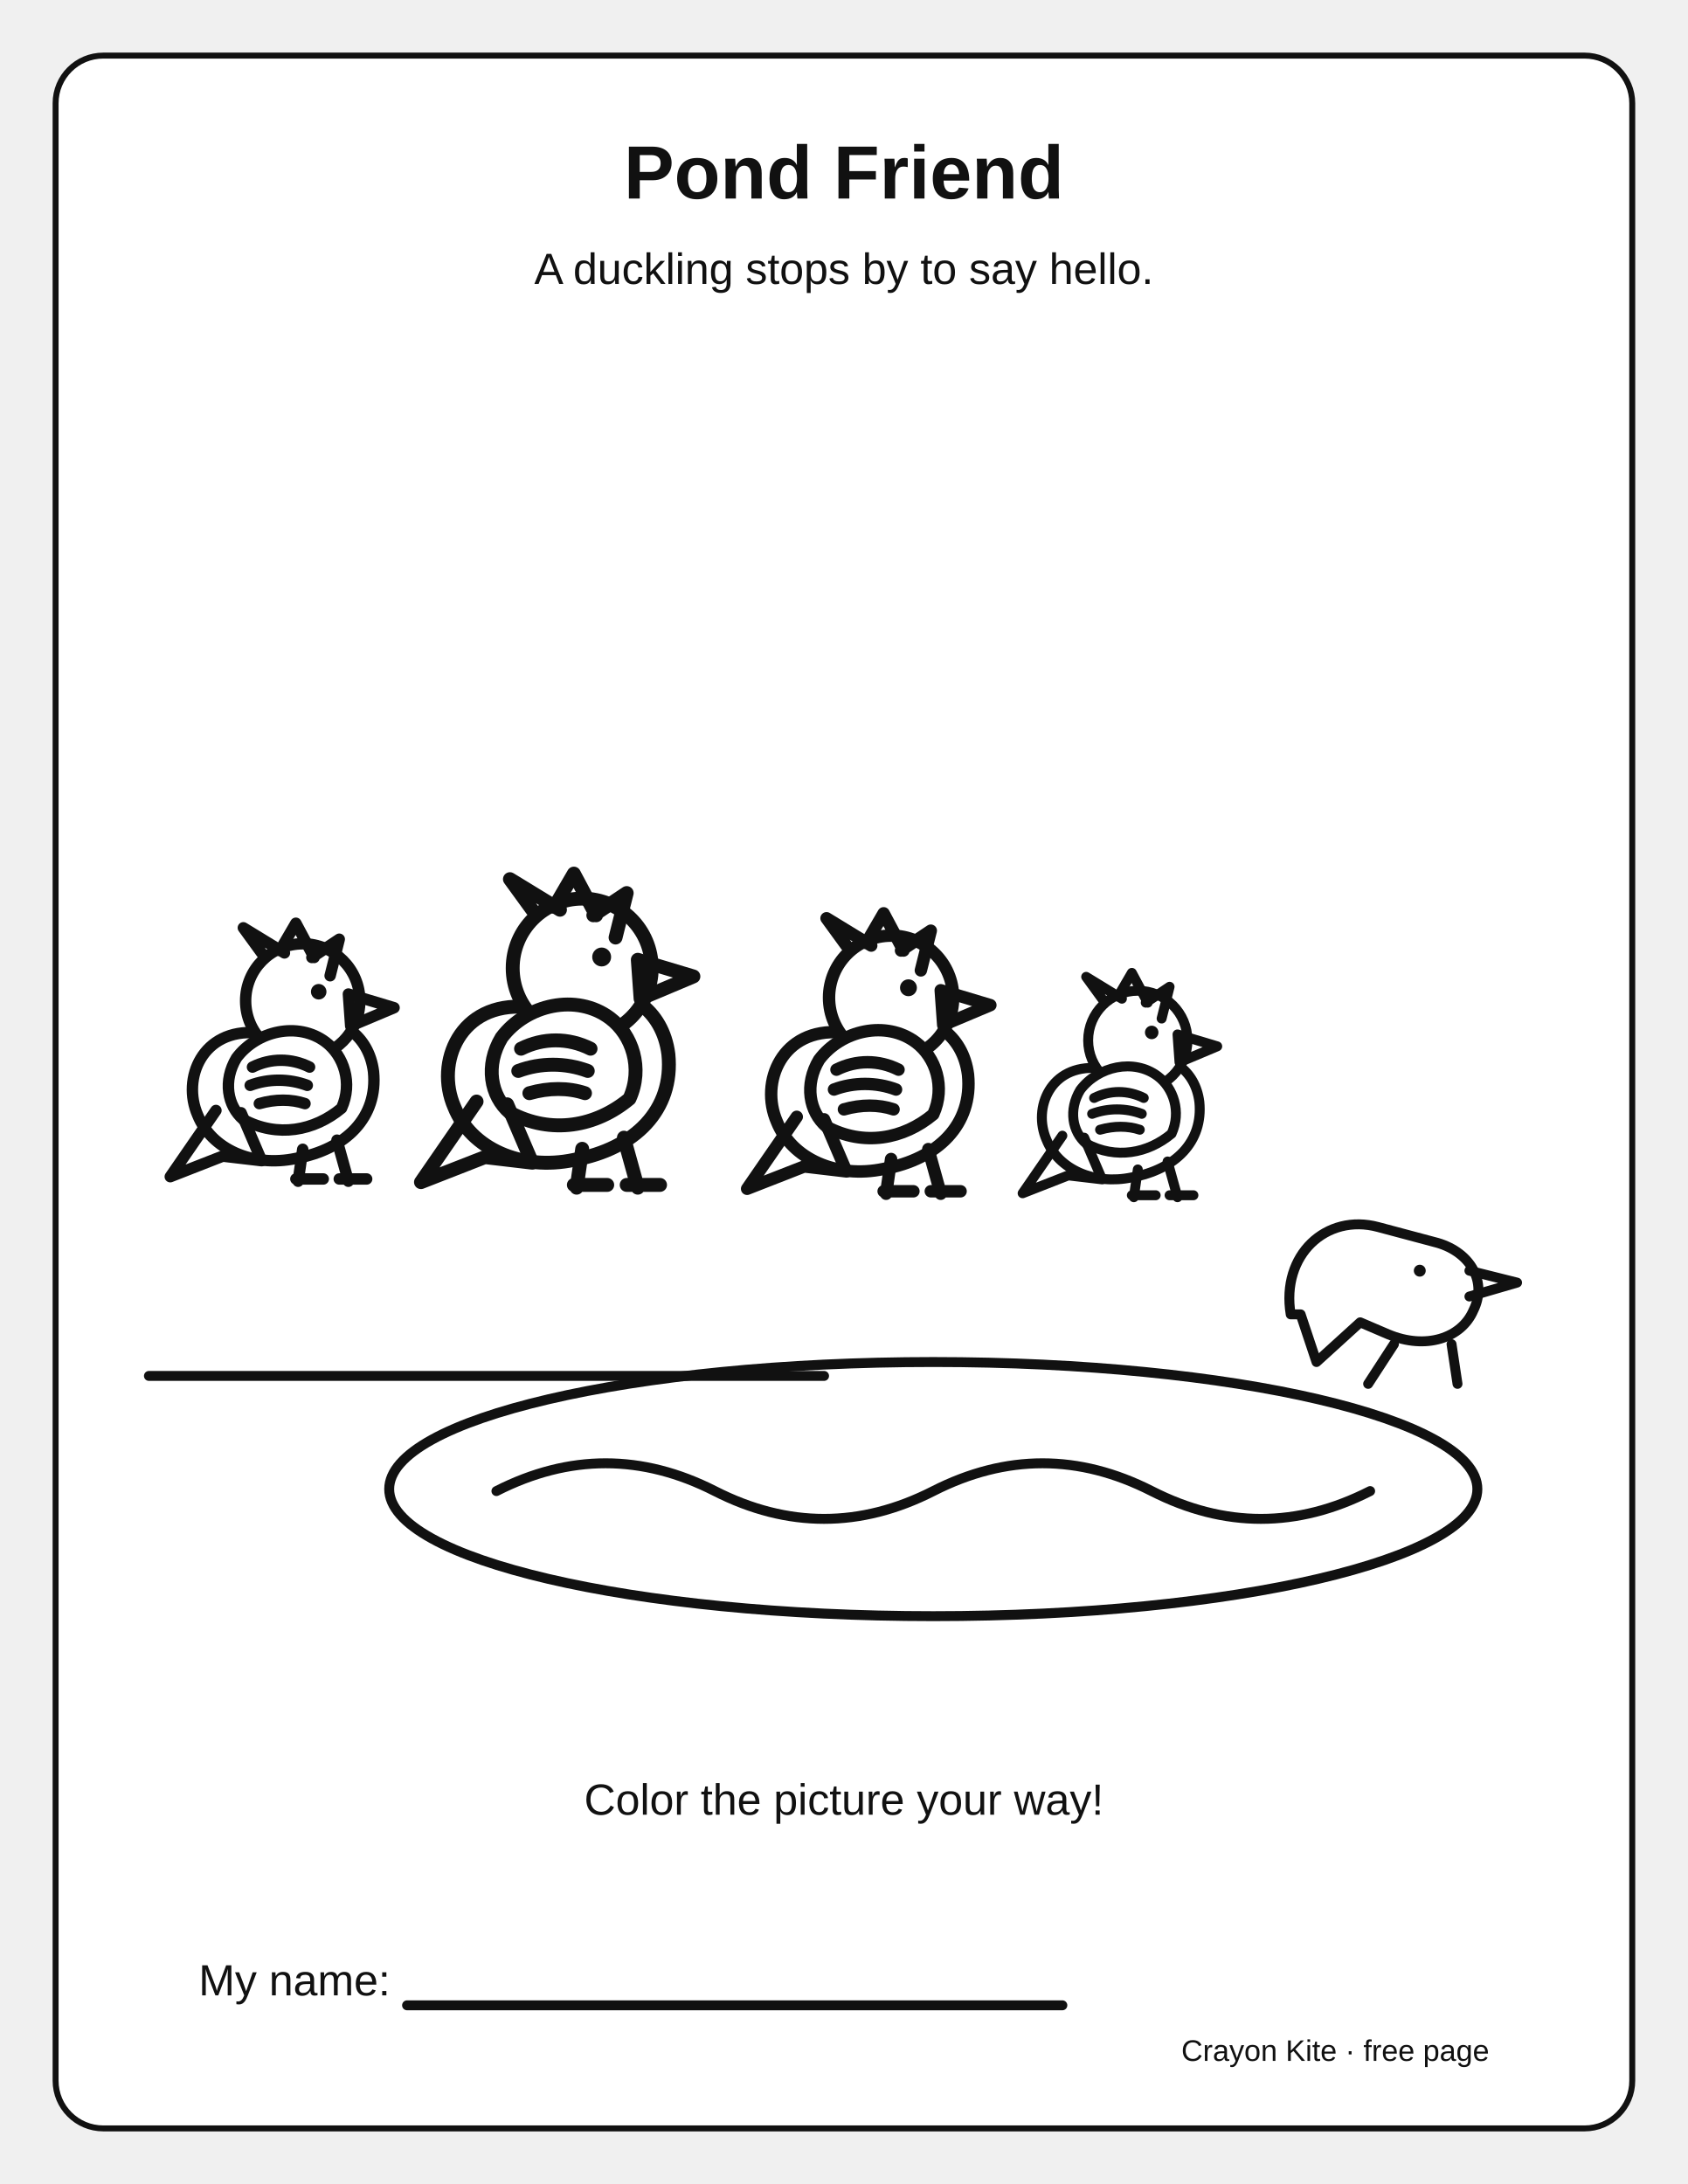
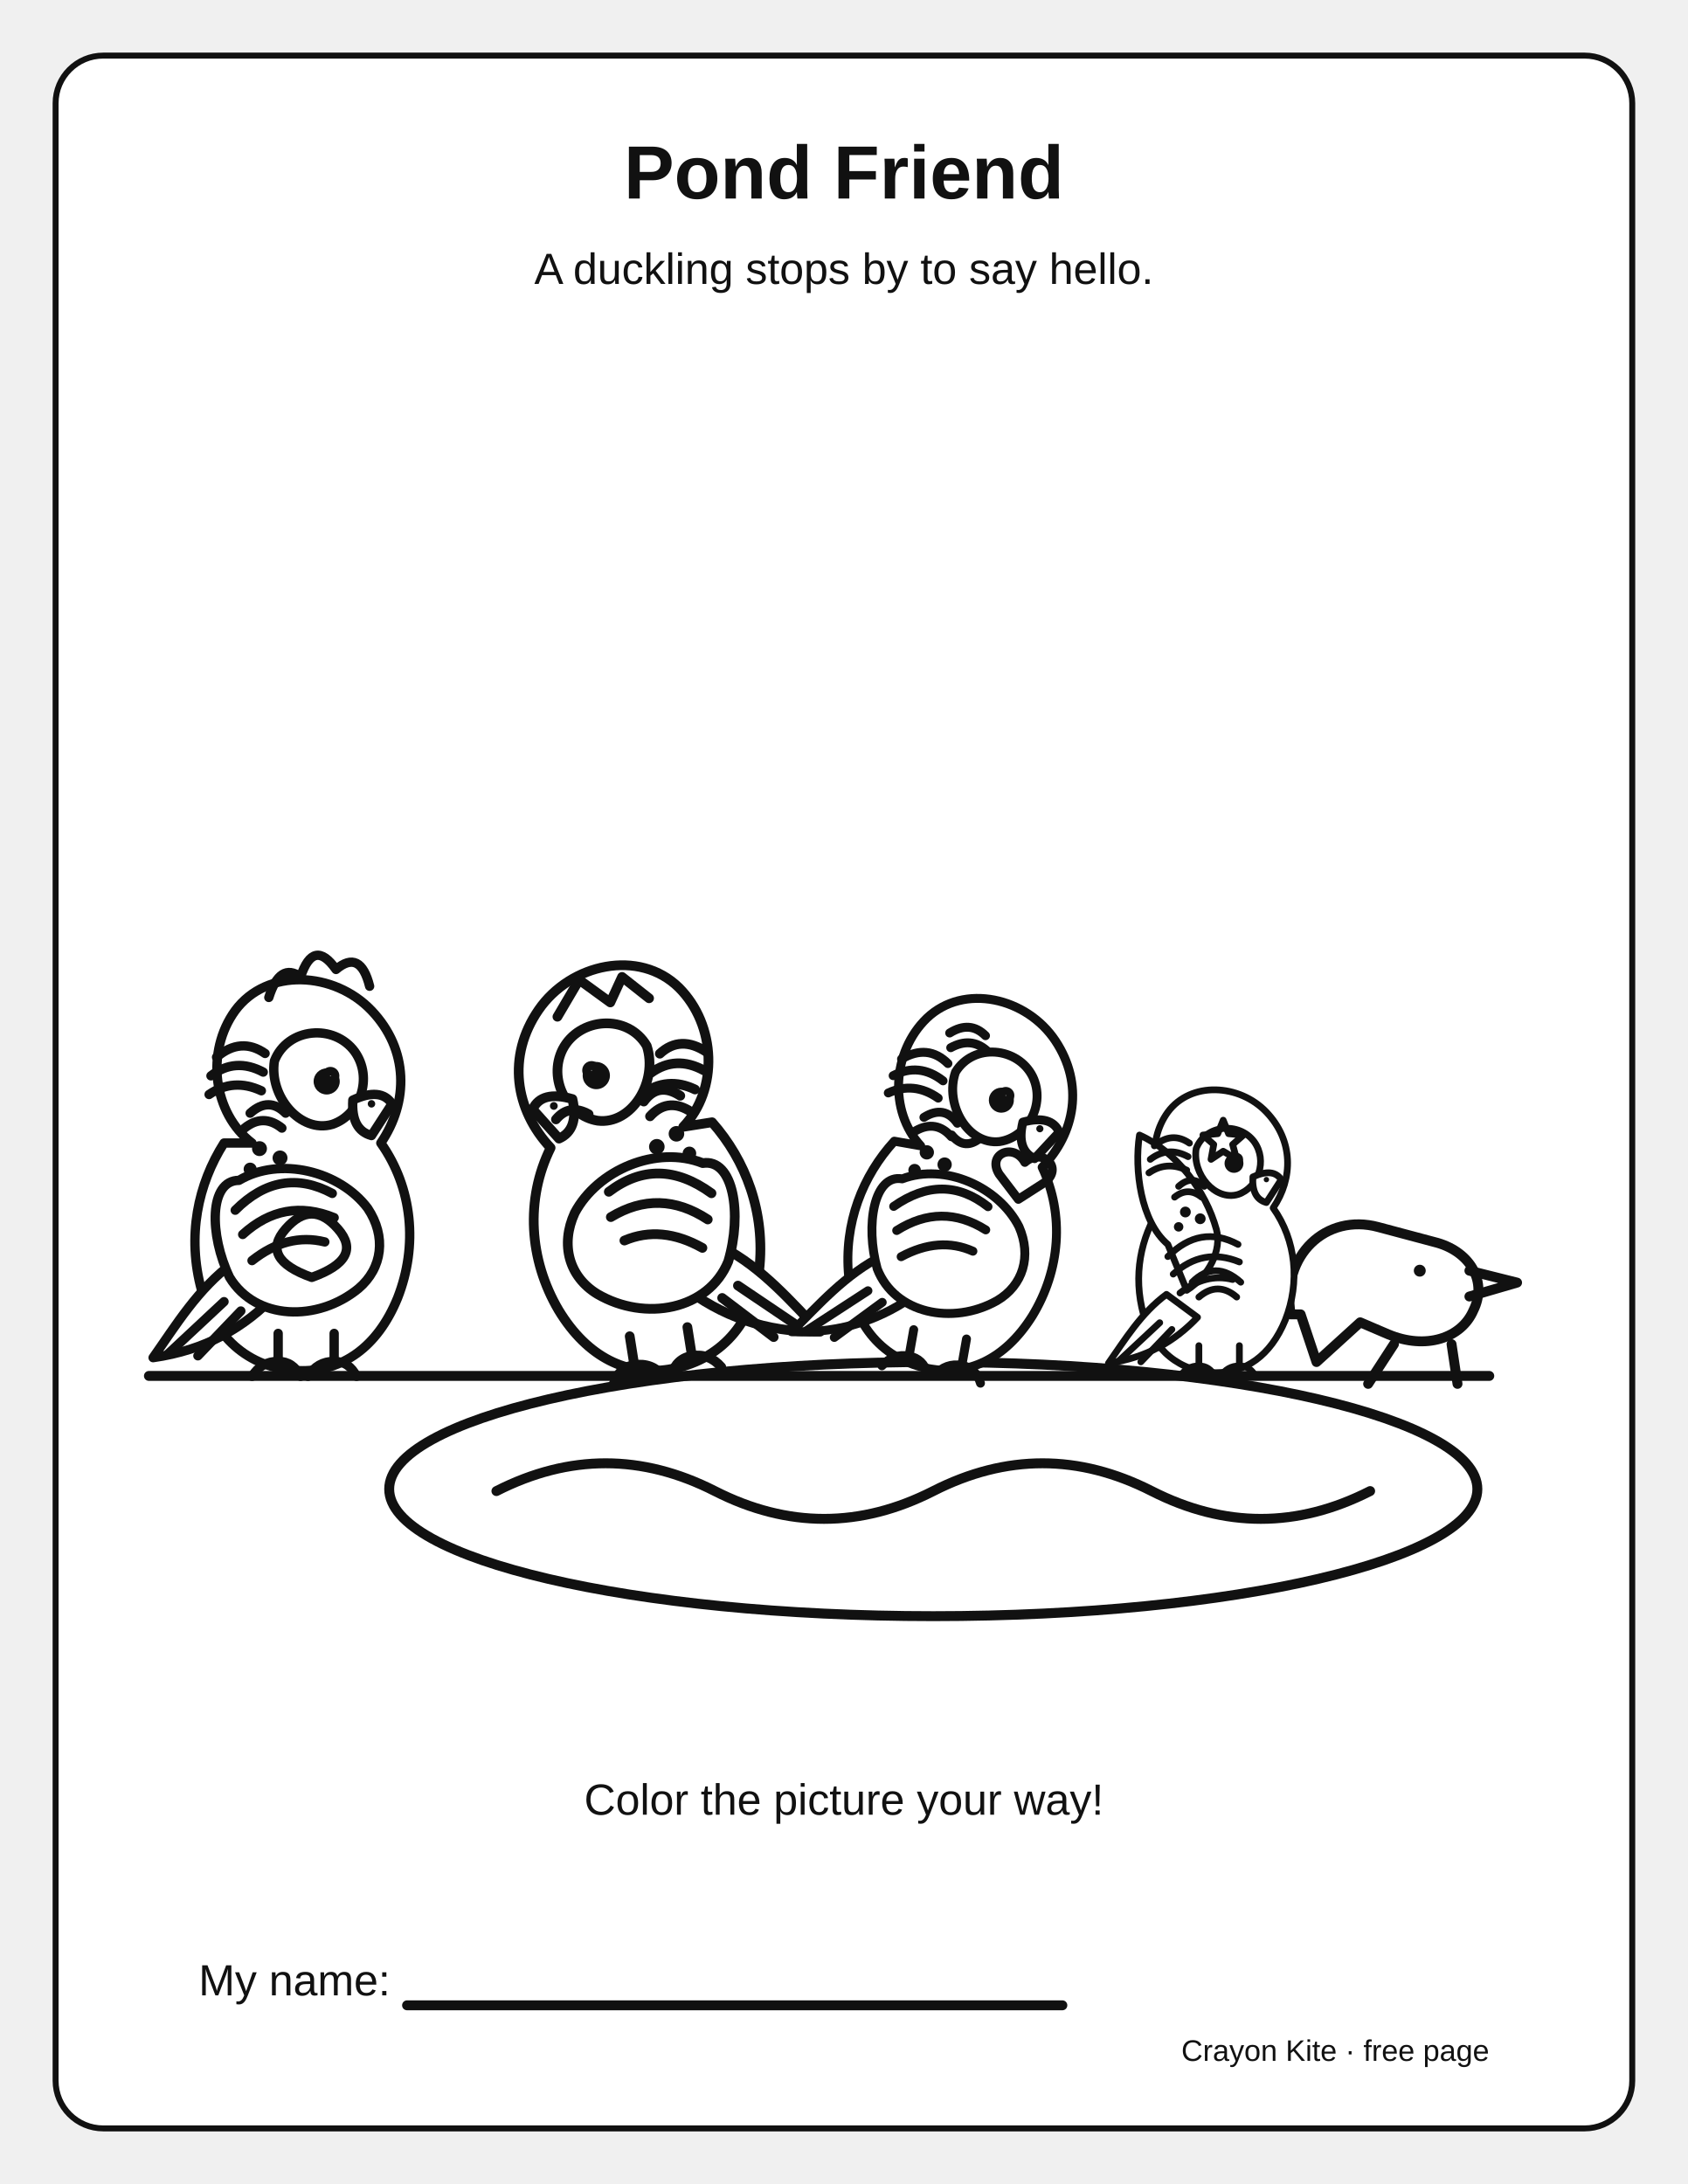
<svg xmlns="http://www.w3.org/2000/svg" width="8.5in" height="11in" viewBox="0 0 850 1100" role="img" aria-labelledby="page-title page-desc">
  <style>
    .ink { fill: none; stroke: #111; stroke-width: 5; stroke-linecap: round; stroke-linejoin: round; }
    .white { fill: #fff; } .dot { fill: #111; stroke: none; }
    .title { fill: #111; font: 700 38px 'Trebuchet MS', Arial, sans-serif; }
    .small { fill: #111; font: 22px 'Trebuchet MS', Arial, sans-serif; }
    .tiny { fill: #111; font: 15px 'Trebuchet MS', Arial, sans-serif; }
    @media print { @page { size: letter portrait; margin: 0; } svg { width: 8.5in; height: 11in; } }
  </style>
  <rect x="28" y="28" width="794" height="1044" rx="24" fill="#fff" stroke="#111" stroke-width="3" />
  <text class="title" x="425" y="100" text-anchor="middle">Pond Friend</text>
  <text class="small" x="425" y="143" text-anchor="middle">A duckling stops by to say hello.</text>
  <g class="ink">
    <ellipse class="white" cx="470" cy="750" rx="274" ry="64" />
-     <path d="M250 751q55-28 110 0t110 0 110 0 110 0M75 693h340" />
+     <path d="M250 751q55-28 110 0t110 0 110 0 110 0M75 693h675" />
    <path class="white" d="M650 662c-5-30 18-51 44-44l30 8c17 5 25 20 18 34-6 14-24 20-43 12l-14-6-22 20-8-24z" />
    <circle class="dot" cx="715" cy="640" r="3" />
    <path d="m740 640 24 6-24 7m-38 24-13 20m42-20 3 20" />
  </g>
-   <g class="ink" transform="translate(80 465) scale(1.15)">
-     <path class="white" d="M43 48C19 46 10 68 17 84c6 15 24 23 43 19 22-4 36-18 34-38-2-16-15-25-30-22z" />
-     <circle class="white" cx="63" cy="34" r="25" />
-     <path d="M45 13 37 2l18 11m-2-1L60 0l8 15m-1 0L79 7l-4 16M83 31l20 6-19 8z" />
-     <circle class="dot" cx="70" cy="30" r="3.4" />
-     <path class="white" d="M34 59c9-12 27-16 39-7 8 6 12 18 7 29-12 10-28 13-43 5-7-6-9-17-3-27z" />
-     <path d="M41 63c8-4 17-4 25 0m-26 8c8-3 17-3 25 0m-21 8c7-2 14-2 20 0M25 82 5 111l23-9 17 2-9-21m27 16-2 14m17-18 5 18m-23-1h12m7 0h12" />
+   <g transform="translate(63 477) scale(0.94)  ">
+     <g class="ink">
+       <path class="white" d="M68 105C47 89 43 56 59 34 76 11 112 13 132 34c20 21 20 49 5 71 17 24 20 55 9 83-11 27-30 39-51 39-27 0-47-17-54-43-8-29-2-57 12-79z" />
+       <path class="white" d="M58 169c-19 14-31 34-43 51 28-4 49-16 66-34z" />
+       <path d="M53 190 23 218m39-23-23 24" />
+       <path class="white" d="M61 125C45 125 45 154 56 177c14 23 47 24 69 6 13-11 15-28 5-43-15-20-47-28-69-15z" />
+       <path d="M59 141q24-24 52-9m-48 22q22-20 49-9m-44 23q19-15 39-10" />
+       <path class="white" d="M80 61c7-18 32-20 43-5 10 14 3 34-12 39-17 5-34-15-31-34z" />
+       <circle class="dot" cx="108" cy="72" r="7" />
+       <circle class="white" cx="110" cy="69" r="2.3" />
+       <path class="white" d="M122 82q15-7 21 2l-11 17q-11-3-10-19z" />
+       <circle class="dot" cx="132" cy="84" r="2" />
+       <path d="M67 89q10-9 19 0m-22 8q10-8 20 0" />
+       <circle class="dot" cx="72" cy="108" r="4" />
+       <circle class="dot" cx="83" cy="113" r="4" />
+       <circle class="dot" cx="67" cy="119" r="3.5" />
+       <path d="M49 59q13-11 26-2m-29 12q13-10 28-2m-29 12q13-9 28-2" />
+       <path d="M77 27q6-19 17-11 7-21 19-4 13-11 18 9" />
+       <path d="M86 151q14-16 28 0t-14 26q-28-10-14-26z" />
+       <path d="M82 207v15m0 0q-9 0-14 8m14-8q8 0 12 8m18-8v-15m0 15q-9 0-14 8m14-8q8 0 12 8" />
+     </g>
  </g>
-   <g class="ink" transform="translate(205 440) scale(1.4)">
-     <path class="white" d="M43 48C19 46 10 68 17 84c6 15 24 23 43 19 22-4 36-18 34-38-2-16-15-25-30-22z" />
-     <circle class="white" cx="63" cy="34" r="25" />
-     <path d="M45 13 37 2l18 11m-2-1L60 0l8 15m-1 0L79 7l-4 16M83 31l20 6-19 8z" />
-     <circle class="dot" cx="70" cy="30" r="3.4" />
-     <path class="white" d="M34 59c9-12 27-16 39-7 8 6 12 18 7 29-12 10-28 13-43 5-7-6-9-17-3-27z" />
-     <path d="M41 63c8-4 17-4 25 0m-26 8c8-3 17-3 25 0m-21 8c7-2 14-2 20 0M25 82 5 111l23-9 17 2-9-21m27 16-2 14m17-18 5 18m-23-1h12m7 0h12" />
+   <g transform="translate(222 469) scale(0.98) rotate(-9 100 150) translate(200 0) scale(-1 1)">
+     <g class="ink">
+       <path class="white" d="M68 105C47 89 43 56 59 34 76 11 112 13 132 34c20 21 20 49 5 71 17 24 20 55 9 83-11 27-30 39-51 39-27 0-47-17-54-43-8-29-2-57 12-79z" />
+       <path class="white" d="M58 169c-19 14-31 34-43 51 28-4 49-16 66-34z" />
+       <path d="M53 190 23 218m39-23-23 24" />
+       <path class="white" d="M61 125C45 125 45 154 56 177c14 23 47 24 69 6 13-11 15-28 5-43-15-20-47-28-69-15z" />
+       <path d="M59 141q24-24 52-9m-48 22q22-20 49-9m-44 23q19-15 39-10" />
+       <path class="white" d="M80 61c7-18 32-20 43-5 10 14 3 34-12 39-17 5-34-15-31-34z" />
+       <circle class="dot" cx="108" cy="72" r="7" />
+       <circle class="white" cx="110" cy="69" r="2.3" />
+       <path class="white" d="M122 82q15-7 21 2l-11 17q-11-3-10-19z" />
+       <circle class="dot" cx="132" cy="84" r="2" />
+       <path d="M67 89q10-9 19 0m-22 8q10-8 20 0" />
+       <circle class="dot" cx="72" cy="108" r="4" />
+       <circle class="dot" cx="83" cy="113" r="4" />
+       <circle class="dot" cx="67" cy="119" r="3.5" />
+       <path d="M50 69q12-11 24-3m-21 12q13-10 27-3m-21 12q13-9 27-2" />
+       <path d="m75 37 12-13 8 12 14-14 14 17" />
+       <path d="M115 91q9-7 17 0" />
+       <path d="M82 207v15m0 0q-9 0-14 8m14-8q8 0 12 8m18-8v-15m0 15q-9 0-14 8m14-8q8 0 12 8" />
+     </g>
  </g>
-   <g class="ink" transform="translate(370 460) scale(1.25)">
-     <path class="white" d="M43 48C19 46 10 68 17 84c6 15 24 23 43 19 22-4 36-18 34-38-2-16-15-25-30-22z" />
-     <circle class="white" cx="63" cy="34" r="25" />
-     <path d="M45 13 37 2l18 11m-2-1L60 0l8 15m-1 0L79 7l-4 16M83 31l20 6-19 8z" />
-     <circle class="dot" cx="70" cy="30" r="3.4" />
-     <path class="white" d="M34 59c9-12 27-16 39-7 8 6 12 18 7 29-12 10-28 13-43 5-7-6-9-17-3-27z" />
-     <path d="M41 63c8-4 17-4 25 0m-26 8c8-3 17-3 25 0m-21 8c7-2 14-2 20 0M25 82 5 111l23-9 17 2-9-21m27 16-2 14m17-18 5 18m-23-1h12m7 0h12" />
+   <g transform="translate(395 487) scale(0.9) rotate(10 100 150) ">
+     <g class="ink">
+       <path class="white" d="M68 105C47 89 43 56 59 34 76 11 112 13 132 34c20 21 20 49 5 71 17 24 20 55 9 83-11 27-30 39-51 39-27 0-47-17-54-43-8-29-2-57 12-79z" />
+       <path class="white" d="M58 169c-19 14-31 34-43 51 28-4 49-16 66-34z" />
+       <path d="M53 190 23 218m39-23-23 24" />
+       <path class="white" d="M61 125C45 125 45 154 56 177c14 23 47 24 69 6 13-11 15-28 5-43-15-20-47-28-69-15z" />
+       <path d="M59 141q24-24 52-9m-48 22q22-20 49-9m-44 23q19-15 39-10" />
+       <path class="white" d="M80 61c7-18 32-20 43-5 10 14 3 34-12 39-17 5-34-15-31-34z" />
+       <circle class="dot" cx="108" cy="72" r="7" />
+       <circle class="white" cx="110" cy="69" r="2.3" />
+       <path class="white" d="M122 82q15-7 21 2l-11 17q-11-3-10-19z" />
+       <circle class="dot" cx="132" cy="84" r="2" />
+       <path d="M67 89q10-9 19 0m-22 8q10-8 20 0" />
+       <circle class="dot" cx="72" cy="108" r="4" />
+       <circle class="dot" cx="83" cy="113" r="4" />
+       <circle class="dot" cx="67" cy="119" r="3.5" />
+       <path d="M49 59q13-11 26-2m-29 12q13-10 28-2m-29 12q13-9 28-2" />
+       <path d="M127 104c-8-10-22-1-13 9l13 12 13-12c9-10-5-19-13-9z" />
+       <path d="M73 40q10-9 20-2m-18 10q10-8 20-2" />
+       <path d="M84 96q8 7 15 0" />
+       <path d="M82 207v15m0 0q-9 0-14 8m14-8q8 0 12 8m18-8v-15m0 15q-9 0-14 8m14-8q8 0 12 8" />
+     </g>
  </g>
-   <g class="ink" transform="translate(510 490) scale(1.0)">
-     <path class="white" d="M43 48C19 46 10 68 17 84c6 15 24 23 43 19 22-4 36-18 34-38-2-16-15-25-30-22z" />
-     <circle class="white" cx="63" cy="34" r="25" />
-     <path d="M45 13 37 2l18 11m-2-1L60 0l8 15m-1 0L79 7l-4 16M83 31l20 6-19 8z" />
-     <circle class="dot" cx="70" cy="30" r="3.4" />
-     <path class="white" d="M34 59c9-12 27-16 39-7 8 6 12 18 7 29-12 10-28 13-43 5-7-6-9-17-3-27z" />
-     <path d="M41 63c8-4 17-4 25 0m-26 8c8-3 17-3 25 0m-21 8c7-2 14-2 20 0M25 82 5 111l23-9 17 2-9-21m27 16-2 14m17-18 5 18m-23-1h12m7 0h12" />
+   <g transform="translate(548 537) scale(0.68)  ">
+     <g class="ink">
+       <path class="white" d="M68 105C47 89 43 56 59 34 76 11 112 13 132 34c20 21 20 49 5 71 17 24 20 55 9 83-11 27-30 39-51 39-27 0-47-17-54-43-8-29-2-57 12-79z" />
+       <path class="white" d="M58 169c-19 14-31 34-43 51 28-4 49-16 66-34z" />
+       <path d="M53 190 23 218m39-23-23 24" />
+       <path class="white" d="M59 132C39 115 34 77 38 51c27 12 49 41 57 70 4 15-5 34-22 45z" />
+       <path d="M59 141q24-24 52-9m-48 22q22-20 49-9m-44 23q19-15 39-10" />
+       <path class="white" d="M80 61c7-18 32-20 43-5 10 14 3 34-12 39-17 5-34-15-31-34z" />
+       <circle class="dot" cx="108" cy="72" r="7" />
+       <circle class="white" cx="110" cy="69" r="2.3" />
+       <path class="white" d="M122 82q15-7 21 2l-11 17q-11-3-10-19z" />
+       <circle class="dot" cx="132" cy="84" r="2" />
+       <path d="M67 89q10-9 19 0m-22 8q10-8 20 0" />
+       <circle class="dot" cx="72" cy="108" r="4" />
+       <circle class="dot" cx="83" cy="113" r="4" />
+       <circle class="dot" cx="67" cy="119" r="3.5" />
+       <path d="M49 59q13-11 26-2m-29 12q13-10 28-2m-29 12q13-9 28-2" />
+       <path d="m100 40 4 10 11 1-8 7 3 11-10-6-9 6 2-11-8-7 11-1z" />
+       <path d="M77 160q17-17 36 0m-31 11q14-12 28 0" />
+       <path d="M82 207v15m0 0q-9 0-14 8m14-8q8 0 12 8m18-8v-15m0 15q-9 0-14 8m14-8q8 0 12 8" />
+     </g>
  </g>
  <text class="small" x="425" y="914" text-anchor="middle">Color the picture your way!</text>
  <text class="small" x="100" y="1005">My name:</text>
  <path d="M205 1010h330" class="ink" stroke-width="2.5" />
  <text class="tiny" x="750" y="1038" text-anchor="end">Crayon Kite · free page</text>
</svg>
